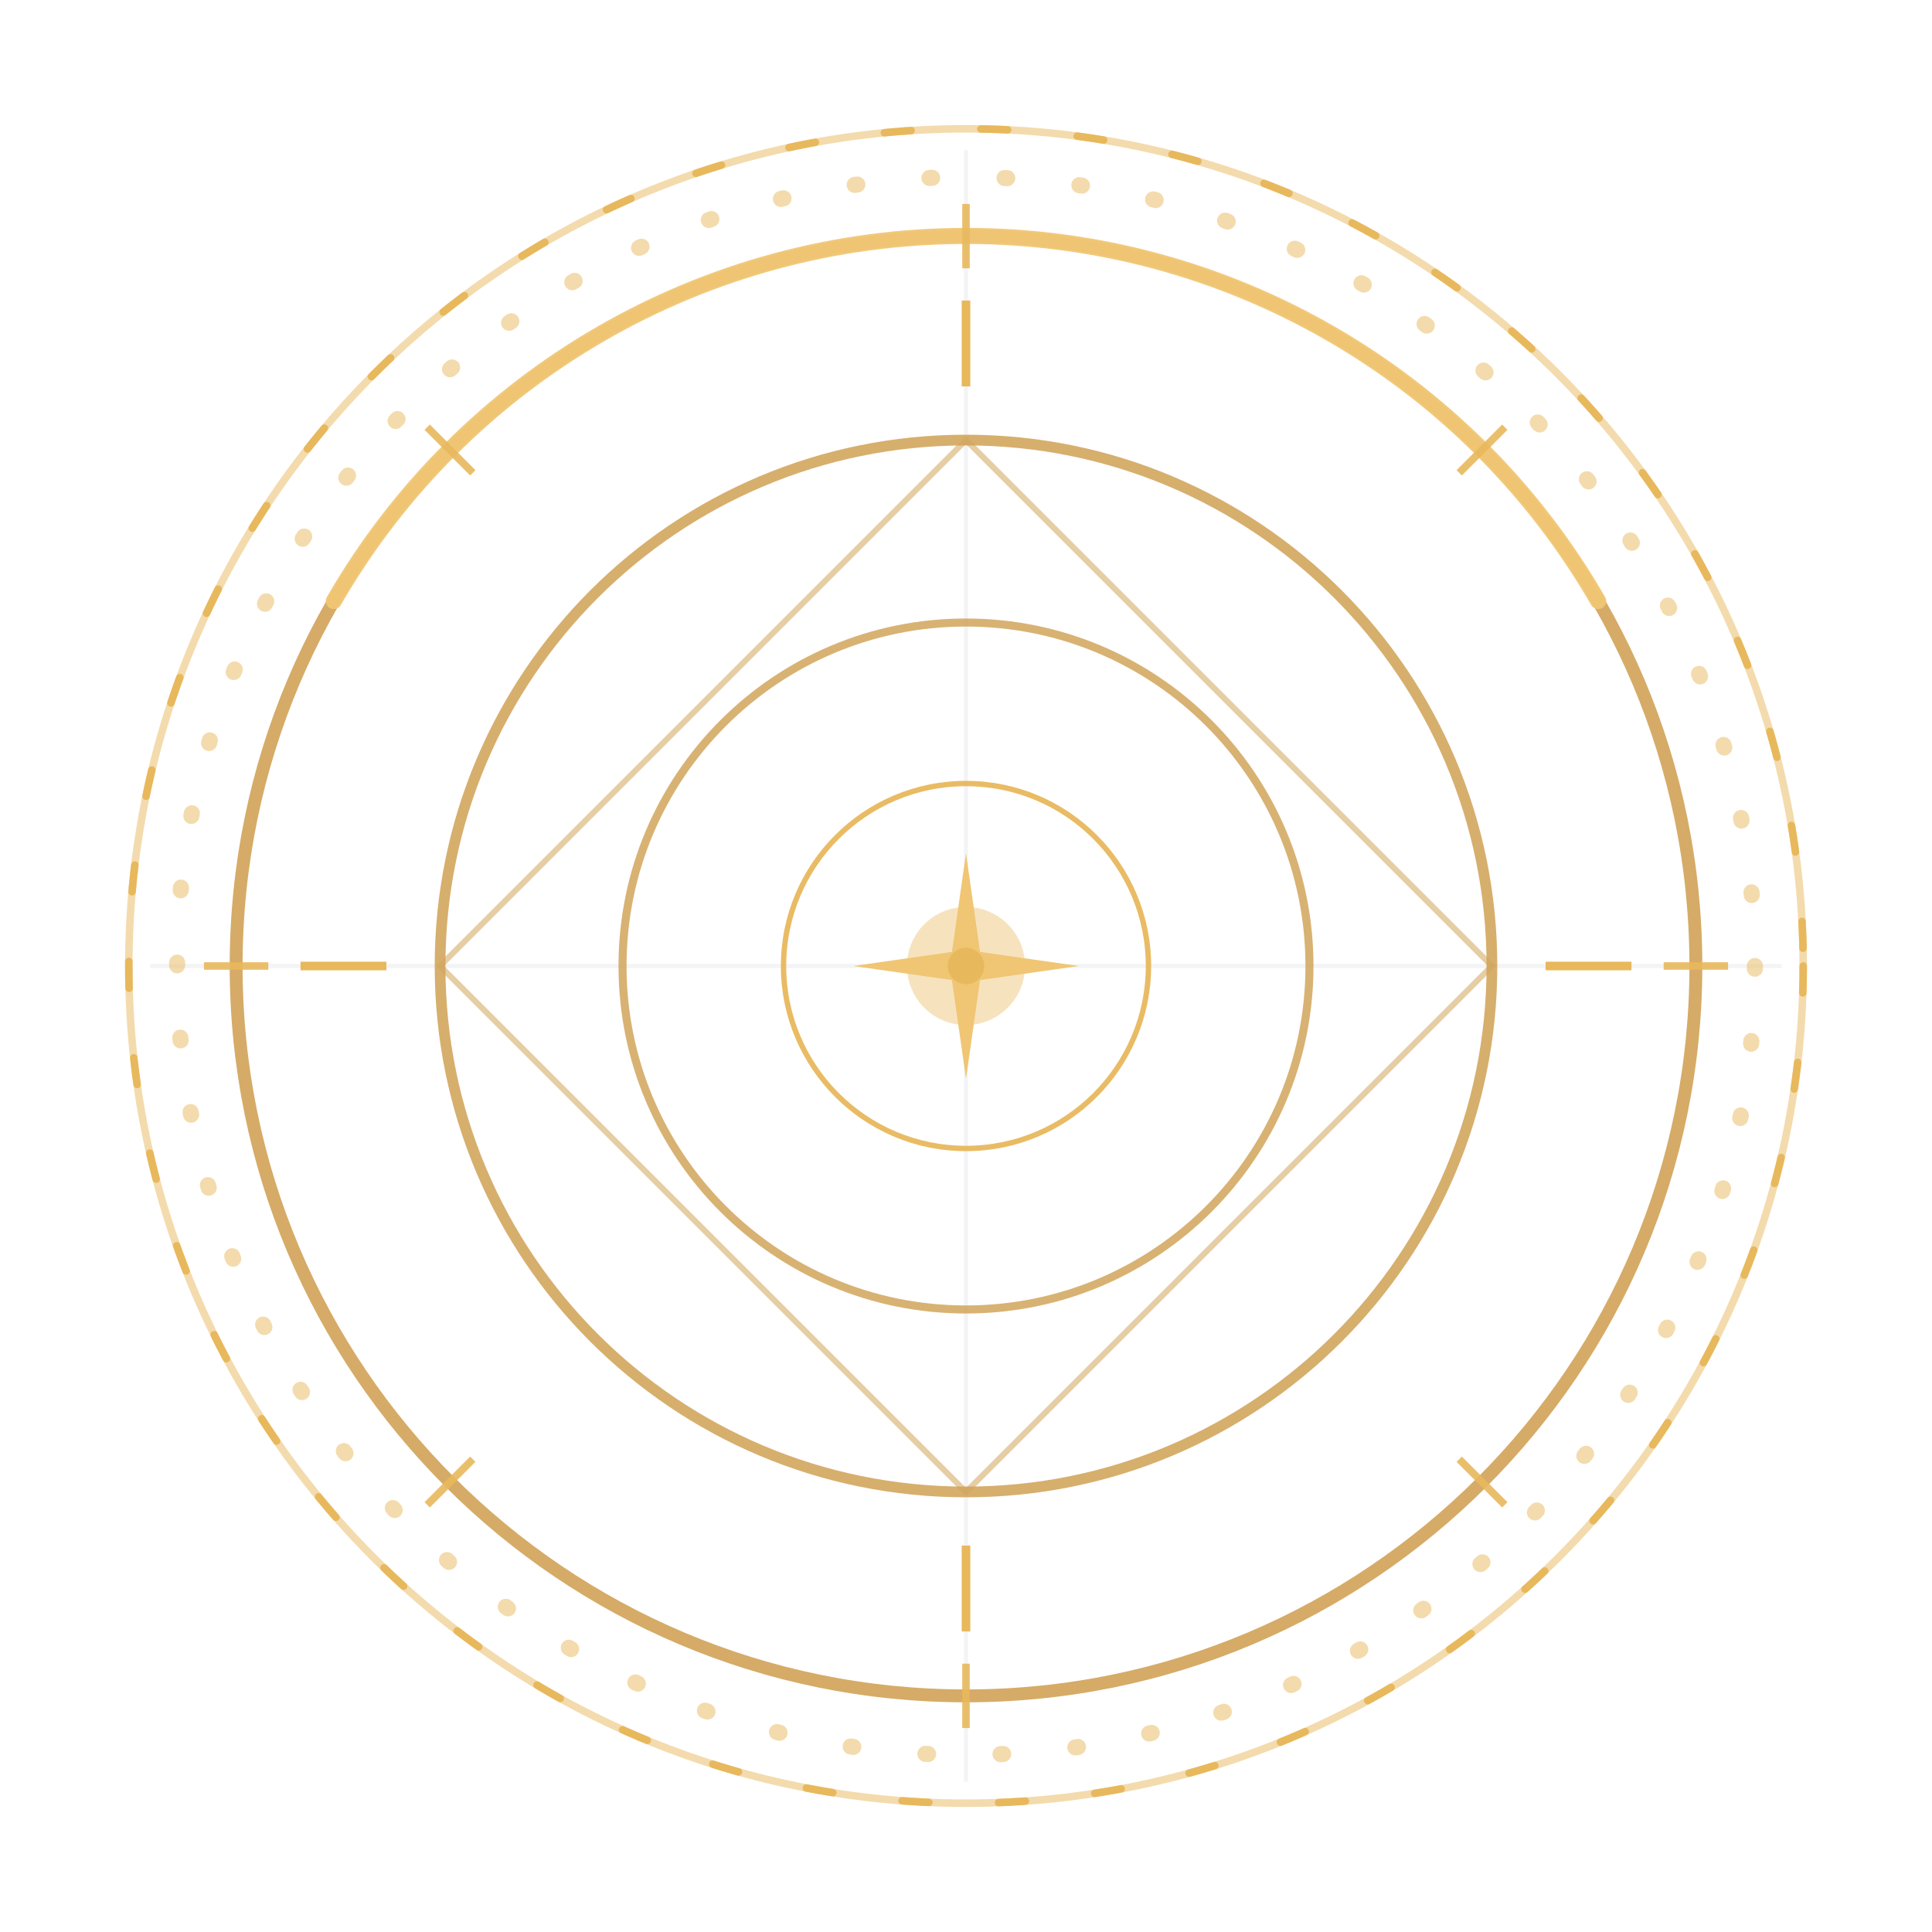
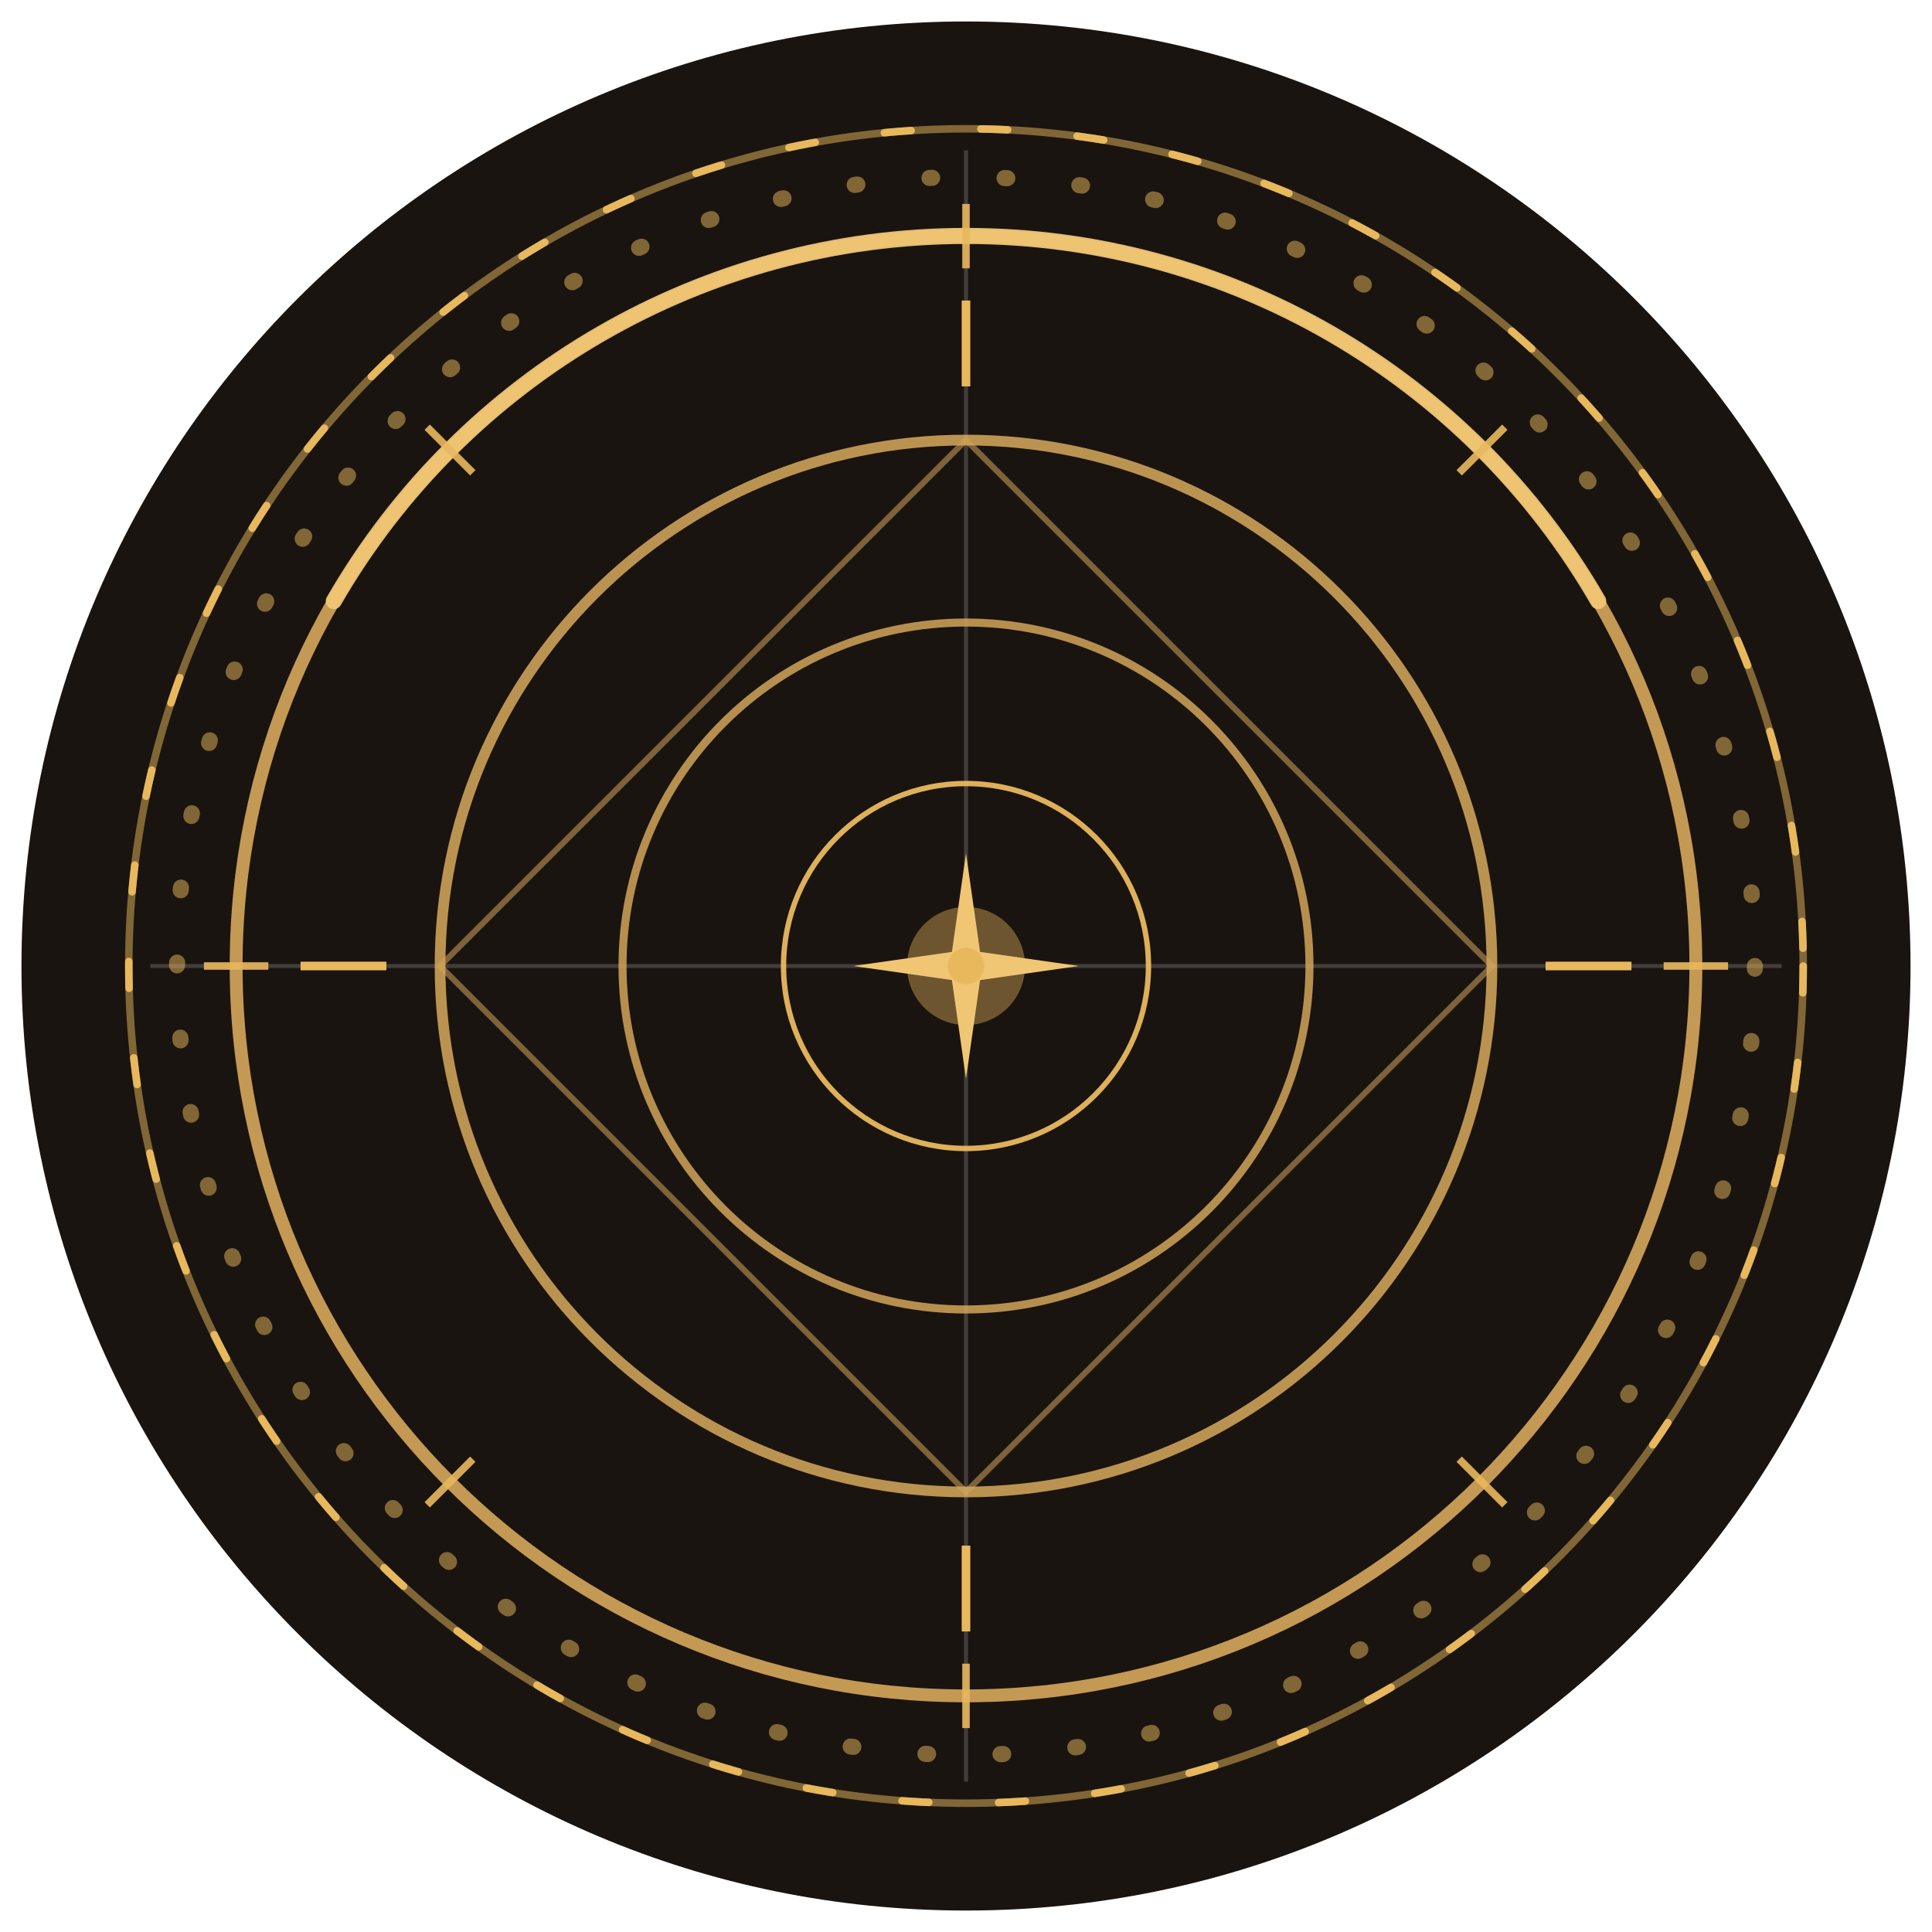
<svg xmlns="http://www.w3.org/2000/svg" viewBox="0 0 360 360" width="100%" height="100%" fill="none">
  <defs>
    <style>
+       /* Forces the entire browser page canvas to be dark when viewed directly */
+       :root { background-color: #1a1410; }
+ 
      @keyframes dsCircuitFlow { to { stroke-dashoffset: -1000; } }
      @keyframes dsGlow { 0%, 100% { opacity: 0.35; transform: scale(1); } 50% { opacity: 0.85; transform: scale(1.18); } }
      @keyframes dsRing { 0%, 100% { opacity: 0.55; } 50% { opacity: 0.95; } }
      .axis-line { stroke: #C9CCD1; stroke-width: 0.75; opacity: 0.22; }
      .glow-element { transform-origin: 180px 180px; animation: dsGlow 3.4s ease-in-out infinite; }
      .ring-element { animation: dsRing 6s ease-in-out infinite; }
      .circuit-line { stroke: #E8B85C; stroke-width: 1.4; opacity: 0.5; }
      .circuit-flow { stroke: #E8B85C; stroke-width: 1.4; stroke-dasharray: 5 13; stroke-linecap: round; animation: dsCircuitFlow 9s linear infinite; }
      .ring-4 { stroke: #D1A45A; stroke-width: 2.4; opacity: 0.92; }
      .crest-line { stroke: #F0C674; stroke-width: 3; stroke-linecap: round; opacity: 0.95; animation: dsRing 6s ease-in-out infinite; }
      .corona-ring { stroke: #E8B85C; stroke-width: 3; stroke-dasharray: 0.5 13.5; stroke-linecap: round; opacity: 0.5; }
      .ticks { stroke: #E8B85C; stroke-width: 1.4; opacity: 0.9; }
      .ring-3 { stroke: #D1A45A; stroke-width: 2; opacity: 0.88; }
      .diamond { stroke: #D1A45A; stroke-width: 1.1; opacity: 0.55; }
      .ring-2 { stroke: #D1A45A; stroke-width: 1.5; opacity: 0.85; }
      .ring-1 { stroke: #E8B85C; stroke-width: 1; opacity: 0.95; }
    </style>
  </defs>
-   <circle cx="180" cy="180" r="176" fill="oklch(0.115 0.005 285)" />
+   <circle cx="180" cy="180" r="176" fill="#1a1410" />
  <line class="axis-line" x1="180" y1="28" x2="180" y2="332" />
  <line class="axis-line" x1="28" y1="180" x2="332" y2="180" />
  <circle class="circuit-line ring-element" cx="180" cy="180" r="156" />
  <circle class="circuit-flow" cx="180" cy="180" r="156" />
  <circle class="ring-4" cx="180" cy="180" r="136" />
  <path class="crest-line" d="M 62.2 112 A 136 136 0 0 1 297.8 112" />
  <circle class="corona-ring" cx="180" cy="180" r="147" />
  <g class="ticks">
    <line x1="180" y1="50" x2="180" y2="38" />
    <line x1="271.9" y1="88.1" x2="280.4" y2="79.6" />
    <line x1="310" y1="180" x2="322" y2="180" />
    <line x1="271.9" y1="271.9" x2="280.4" y2="280.4" />
    <line x1="180" y1="310" x2="180" y2="322" />
    <line x1="88.1" y1="271.9" x2="79.6" y2="280.4" />
    <line x1="50" y1="180" x2="38" y2="180" />
    <line x1="88.1" y1="88.1" x2="79.6" y2="79.6" />
  </g>
  <circle class="ring-3" cx="180" cy="180" r="98" />
  <polygon class="diamond" points="180,82 278,180 180,278 82,180" />
  <circle class="ring-2" cx="180" cy="180" r="64" />
  <g stroke="#E8B85C" stroke-width="1.6">
    <line x1="180" y1="56" x2="180" y2="72" />
    <line x1="180" y1="288" x2="180" y2="304" />
    <line x1="56" y1="180" x2="72" y2="180" />
    <line x1="288" y1="180" x2="304" y2="180" />
  </g>
  <circle class="ring-1" cx="180" cy="180" r="34" />
  <circle class="glow-element" cx="180" cy="180" r="11" fill="#E8B85C" opacity="0.4" />
  <g class="glow-element">
    <path d="M180 159 L183 180 L180 201 L177 180 Z" fill="#F0C674" />
    <path d="M159 180 L180 177 L201 180 L180 183 Z" fill="#F0C674" />
  </g>
  <circle cx="180" cy="180" r="3.4" fill="#E8B85C" />
</svg>
